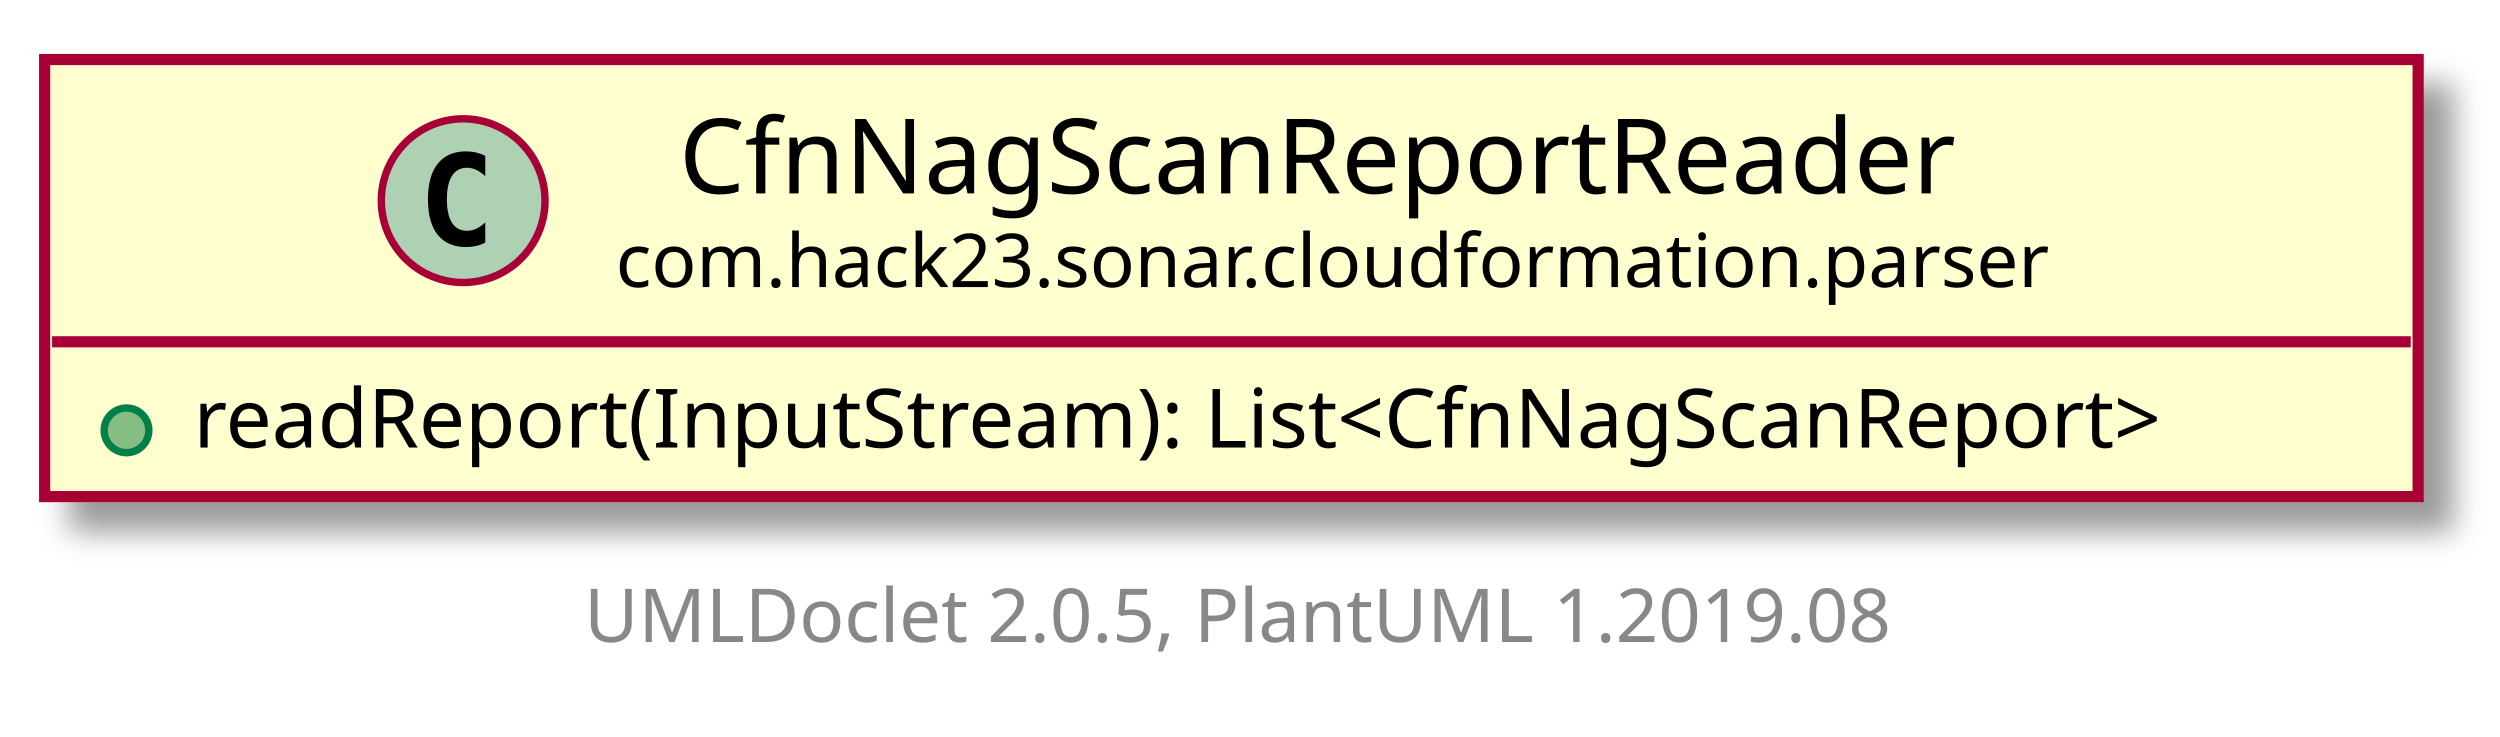
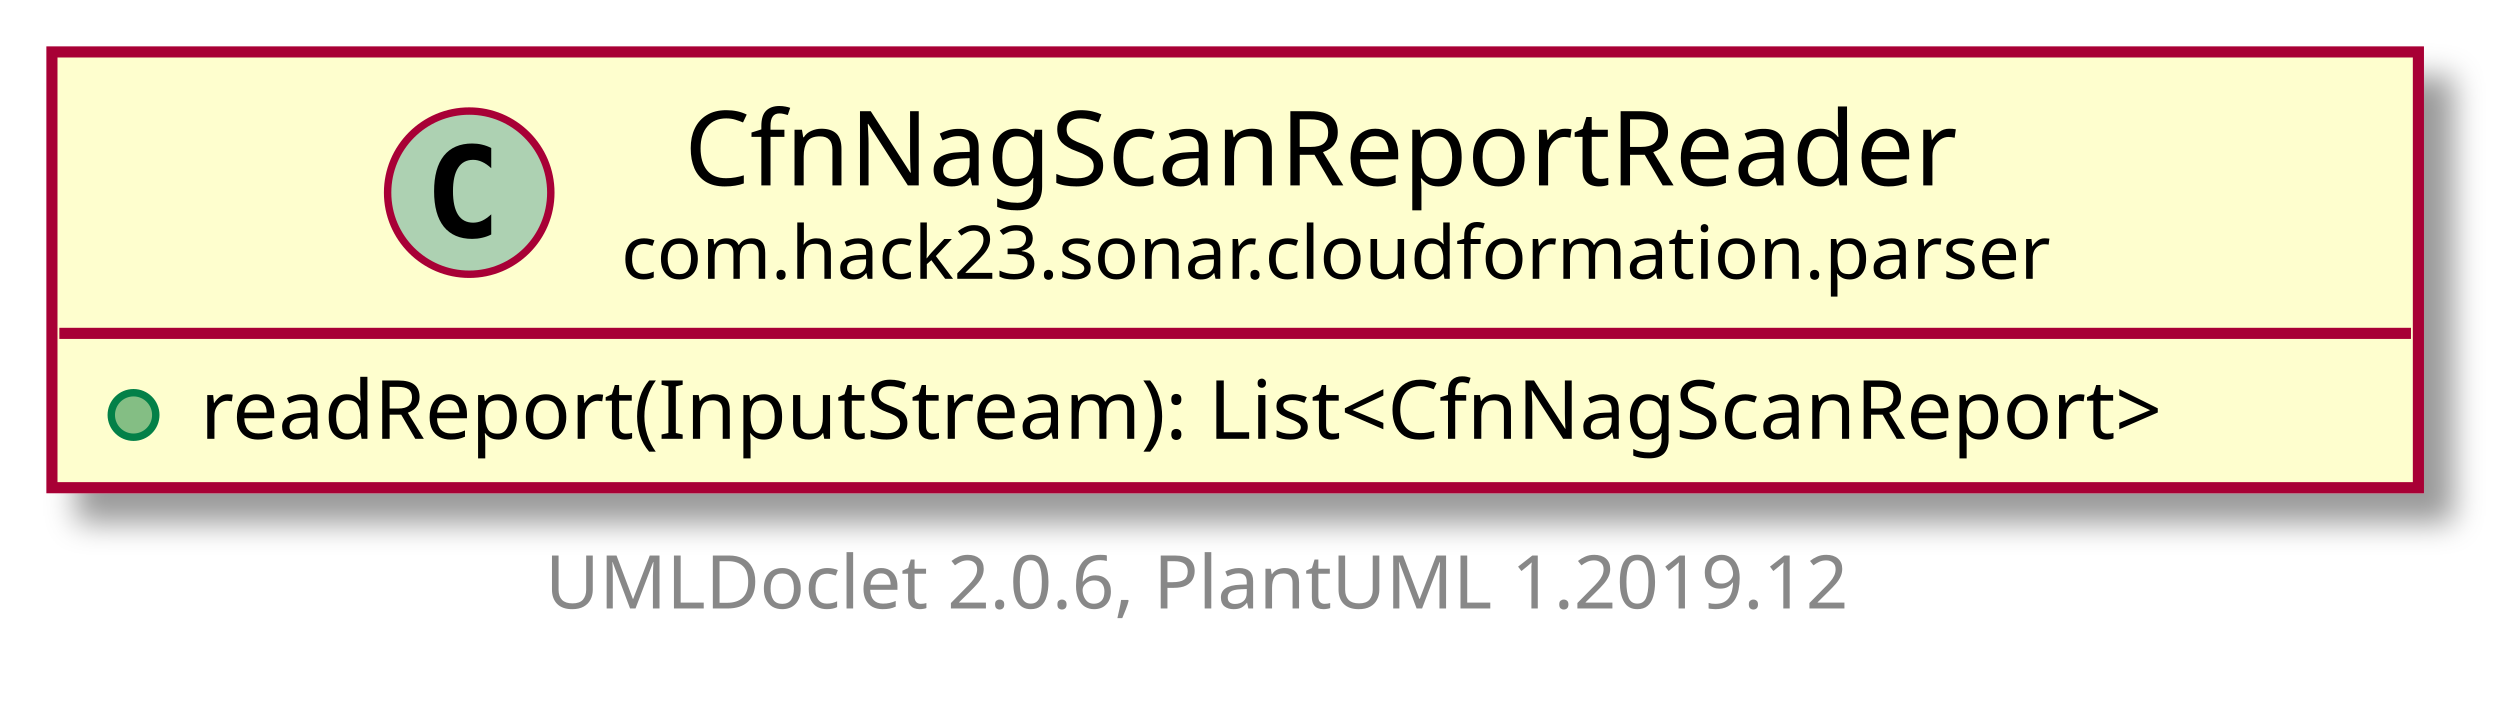
- <svg xmlns="http://www.w3.org/2000/svg" xmlns:xlink="http://www.w3.org/1999/xlink" contentScriptType="application/ecmascript" contentStyleType="text/css" height="99px" preserveAspectRatio="none" style="width:336px;height:99px;" version="1.1" viewBox="0 0 336 99" width="336px" zoomAndPan="magnify">
+ <svg xmlns="http://www.w3.org/2000/svg" xmlns:xlink="http://www.w3.org/1999/xlink" contentScriptType="application/ecmascript" contentStyleType="text/css" height="95px" preserveAspectRatio="none" style="width:337px;height:95px;" version="1.1" viewBox="0 0 337 95" width="337px" zoomAndPan="magnify">
  <defs>
-     <filter height="300%" id="f18wcg7gjcritq" width="300%" x="-1" y="-1">
+     <filter height="300%" id="fegfutlnuvbjo" width="300%" x="-1" y="-1">
      <feGaussianBlur result="blurOut" stdDeviation="2.0" />
      <feColorMatrix in="blurOut" result="blurOut2" type="matrix" values="0 0 0 0 0 0 0 0 0 0 0 0 0 0 0 0 0 0 .4 0" />
      <feOffset dx="4.0" dy="4.0" in="blurOut2" result="blurOut3" />
      <feBlend in="SourceGraphic" in2="blurOut3" mode="normal" />
    </filter>
  </defs>
  <g>
-     <a href="CfnNagScanReportReader.html" target="_top" xlink:actuate="onRequest" xlink:show="new" xlink:title="CfnNagScanReportReader.html" xlink:type="simple">
-       <rect fill="#FEFECE" filter="url(#f18wcg7gjcritq)" height="58.742" id="com.hack23.sonar.cloudformation.parser.CfnNagScanReportReader" style="stroke: #A80036; stroke-width: 1.5;" width="319" x="6" y="8" />
-       <ellipse cx="62.25" cy="26.969" fill="#ADD1B2" rx="11" ry="11" style="stroke: #A80036; stroke-width: 1.0;" />
-       <path d="M65.219,32.609 Q64.641,32.906 64,33.047 Q63.359,33.203 62.656,33.203 Q60.156,33.203 58.828,31.562 Q57.516,29.906 57.516,26.781 Q57.516,23.656 58.828,22 Q60.156,20.344 62.656,20.344 Q63.359,20.344 64,20.5 Q64.656,20.656 65.219,20.953 L65.219,23.672 Q64.594,23.094 64,22.828 Q63.406,22.547 62.781,22.547 Q61.438,22.547 60.75,23.625 Q60.062,24.688 60.062,26.781 Q60.062,28.875 60.75,29.953 Q61.438,31.016 62.781,31.016 Q63.406,31.016 64,30.75 Q64.594,30.469 65.219,29.891 L65.219,32.609 Z " />
-       <text fill="#000000" font-family="sans-serif" font-size="14" lengthAdjust="spacingAndGlyphs" textLength="181" x="91.25" y="25.995">CfnNagScanReportReader</text>
-       <text fill="#000000" font-family="sans-serif" font-size="10" lengthAdjust="spacingAndGlyphs" textLength="198" x="82.75" y="38.579">com.hack23.sonar.cloudformation.parser</text>
-       <line style="stroke: #A80036; stroke-width: 1.5;" x1="7" x2="324" y1="45.938" y2="45.938" />
-       <ellipse cx="17" cy="57.84" fill="#84BE84" rx="3" ry="3" style="stroke: #038048; stroke-width: 1.0;" />
-       <text fill="#000000" font-family="sans-serif" font-size="11" lengthAdjust="spacingAndGlyphs" textLength="293" x="26" y="60.148">readReport(InputStream): List&lt;CfnNagScanReport&gt;</text>
+     <a href="CfnNagScanReportReader.html" target="_top" title="CfnNagScanReportReader.html" xlink:actuate="onRequest" xlink:href="CfnNagScanReportReader.html" xlink:show="new" xlink:title="CfnNagScanReportReader.html" xlink:type="simple">
+       <rect fill="#FEFECE" filter="url(#fegfutlnuvbjo)" height="58.742" id="com.hack23.sonar.cloudformation.parser.CfnNagScanReportReader" style="stroke: #A80036; stroke-width: 1.5;" width="319" x="7" y="7" />
+       <ellipse cx="63.25" cy="25.969" fill="#ADD1B2" rx="11" ry="11" style="stroke: #A80036; stroke-width: 1.0;" />
+       <path d="M66.219,31.609 Q65.641,31.906 65,32.047 Q64.359,32.203 63.656,32.203 Q61.156,32.203 59.828,30.562 Q58.516,28.906 58.516,25.781 Q58.516,22.656 59.828,21 Q61.156,19.344 63.656,19.344 Q64.359,19.344 65,19.5 Q65.656,19.656 66.219,19.953 L66.219,22.672 Q65.594,22.094 65,21.828 Q64.406,21.547 63.781,21.547 Q62.438,21.547 61.75,22.625 Q61.062,23.688 61.062,25.781 Q61.062,27.875 61.75,28.953 Q62.438,30.016 63.781,30.016 Q64.406,30.016 65,29.75 Q65.594,29.469 66.219,28.891 L66.219,31.609 Z " />
+       <text fill="#000000" font-family="sans-serif" font-size="14" lengthAdjust="spacingAndGlyphs" textLength="181" x="92.25" y="24.995">CfnNagScanReportReader</text>
+       <text fill="#000000" font-family="sans-serif" font-size="10" lengthAdjust="spacingAndGlyphs" textLength="198" x="83.75" y="37.579">com.hack23.sonar.cloudformation.parser</text>
+       <line style="stroke: #A80036; stroke-width: 1.5;" x1="8" x2="325" y1="44.938" y2="44.938" />
+       <ellipse cx="18" cy="55.938" fill="#84BE84" rx="3" ry="3" style="stroke: #038048; stroke-width: 1.0;" />
+       <text fill="#000000" font-family="sans-serif" font-size="11" lengthAdjust="spacingAndGlyphs" textLength="293" x="27" y="59.148">readReport(InputStream): List&lt;CfnNagScanReport&gt;</text>
    </a>
-     <text fill="#888888" font-family="sans-serif" font-size="10" lengthAdjust="spacingAndGlyphs" textLength="186" x="78.5" y="86.282">UMLDoclet 2.0.5, PlantUML 1.2019.08</text>
+     <text fill="#888888" font-family="sans-serif" font-size="10" lengthAdjust="spacingAndGlyphs" textLength="186" x="73.5" y="82.024">UMLDoclet 2.0.6, PlantUML 1.2019.12</text>
  </g>
</svg>
